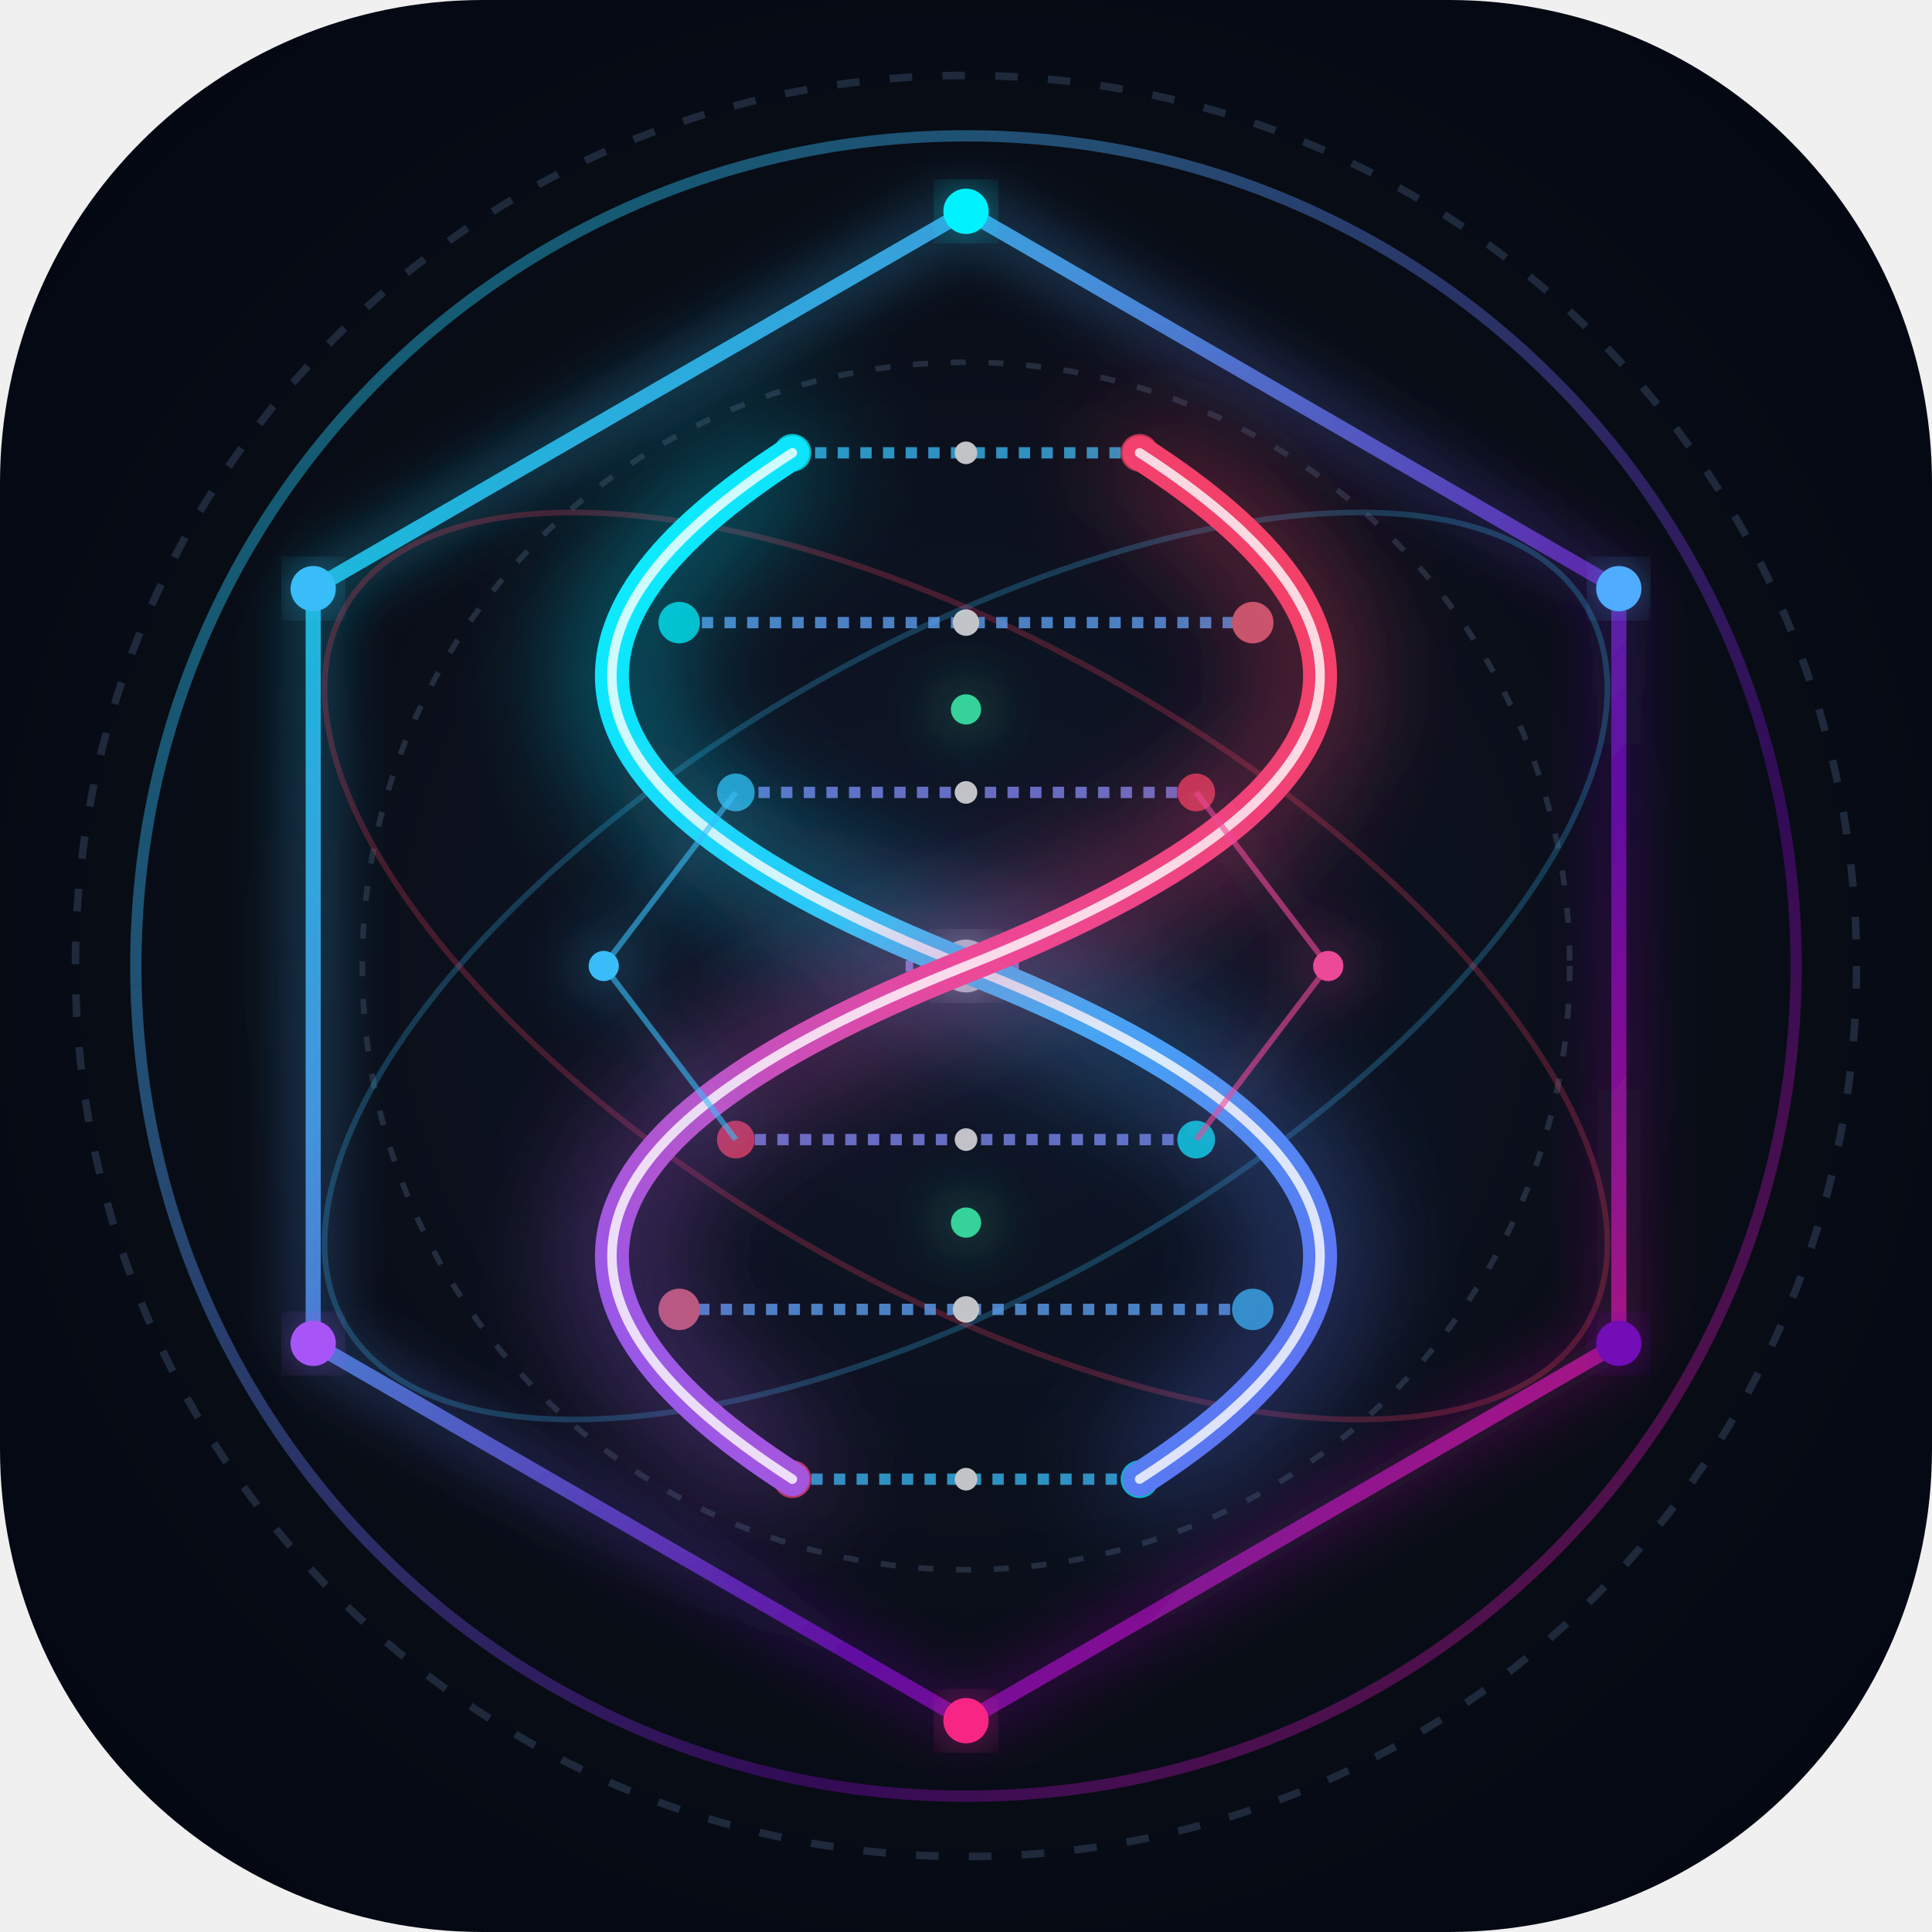
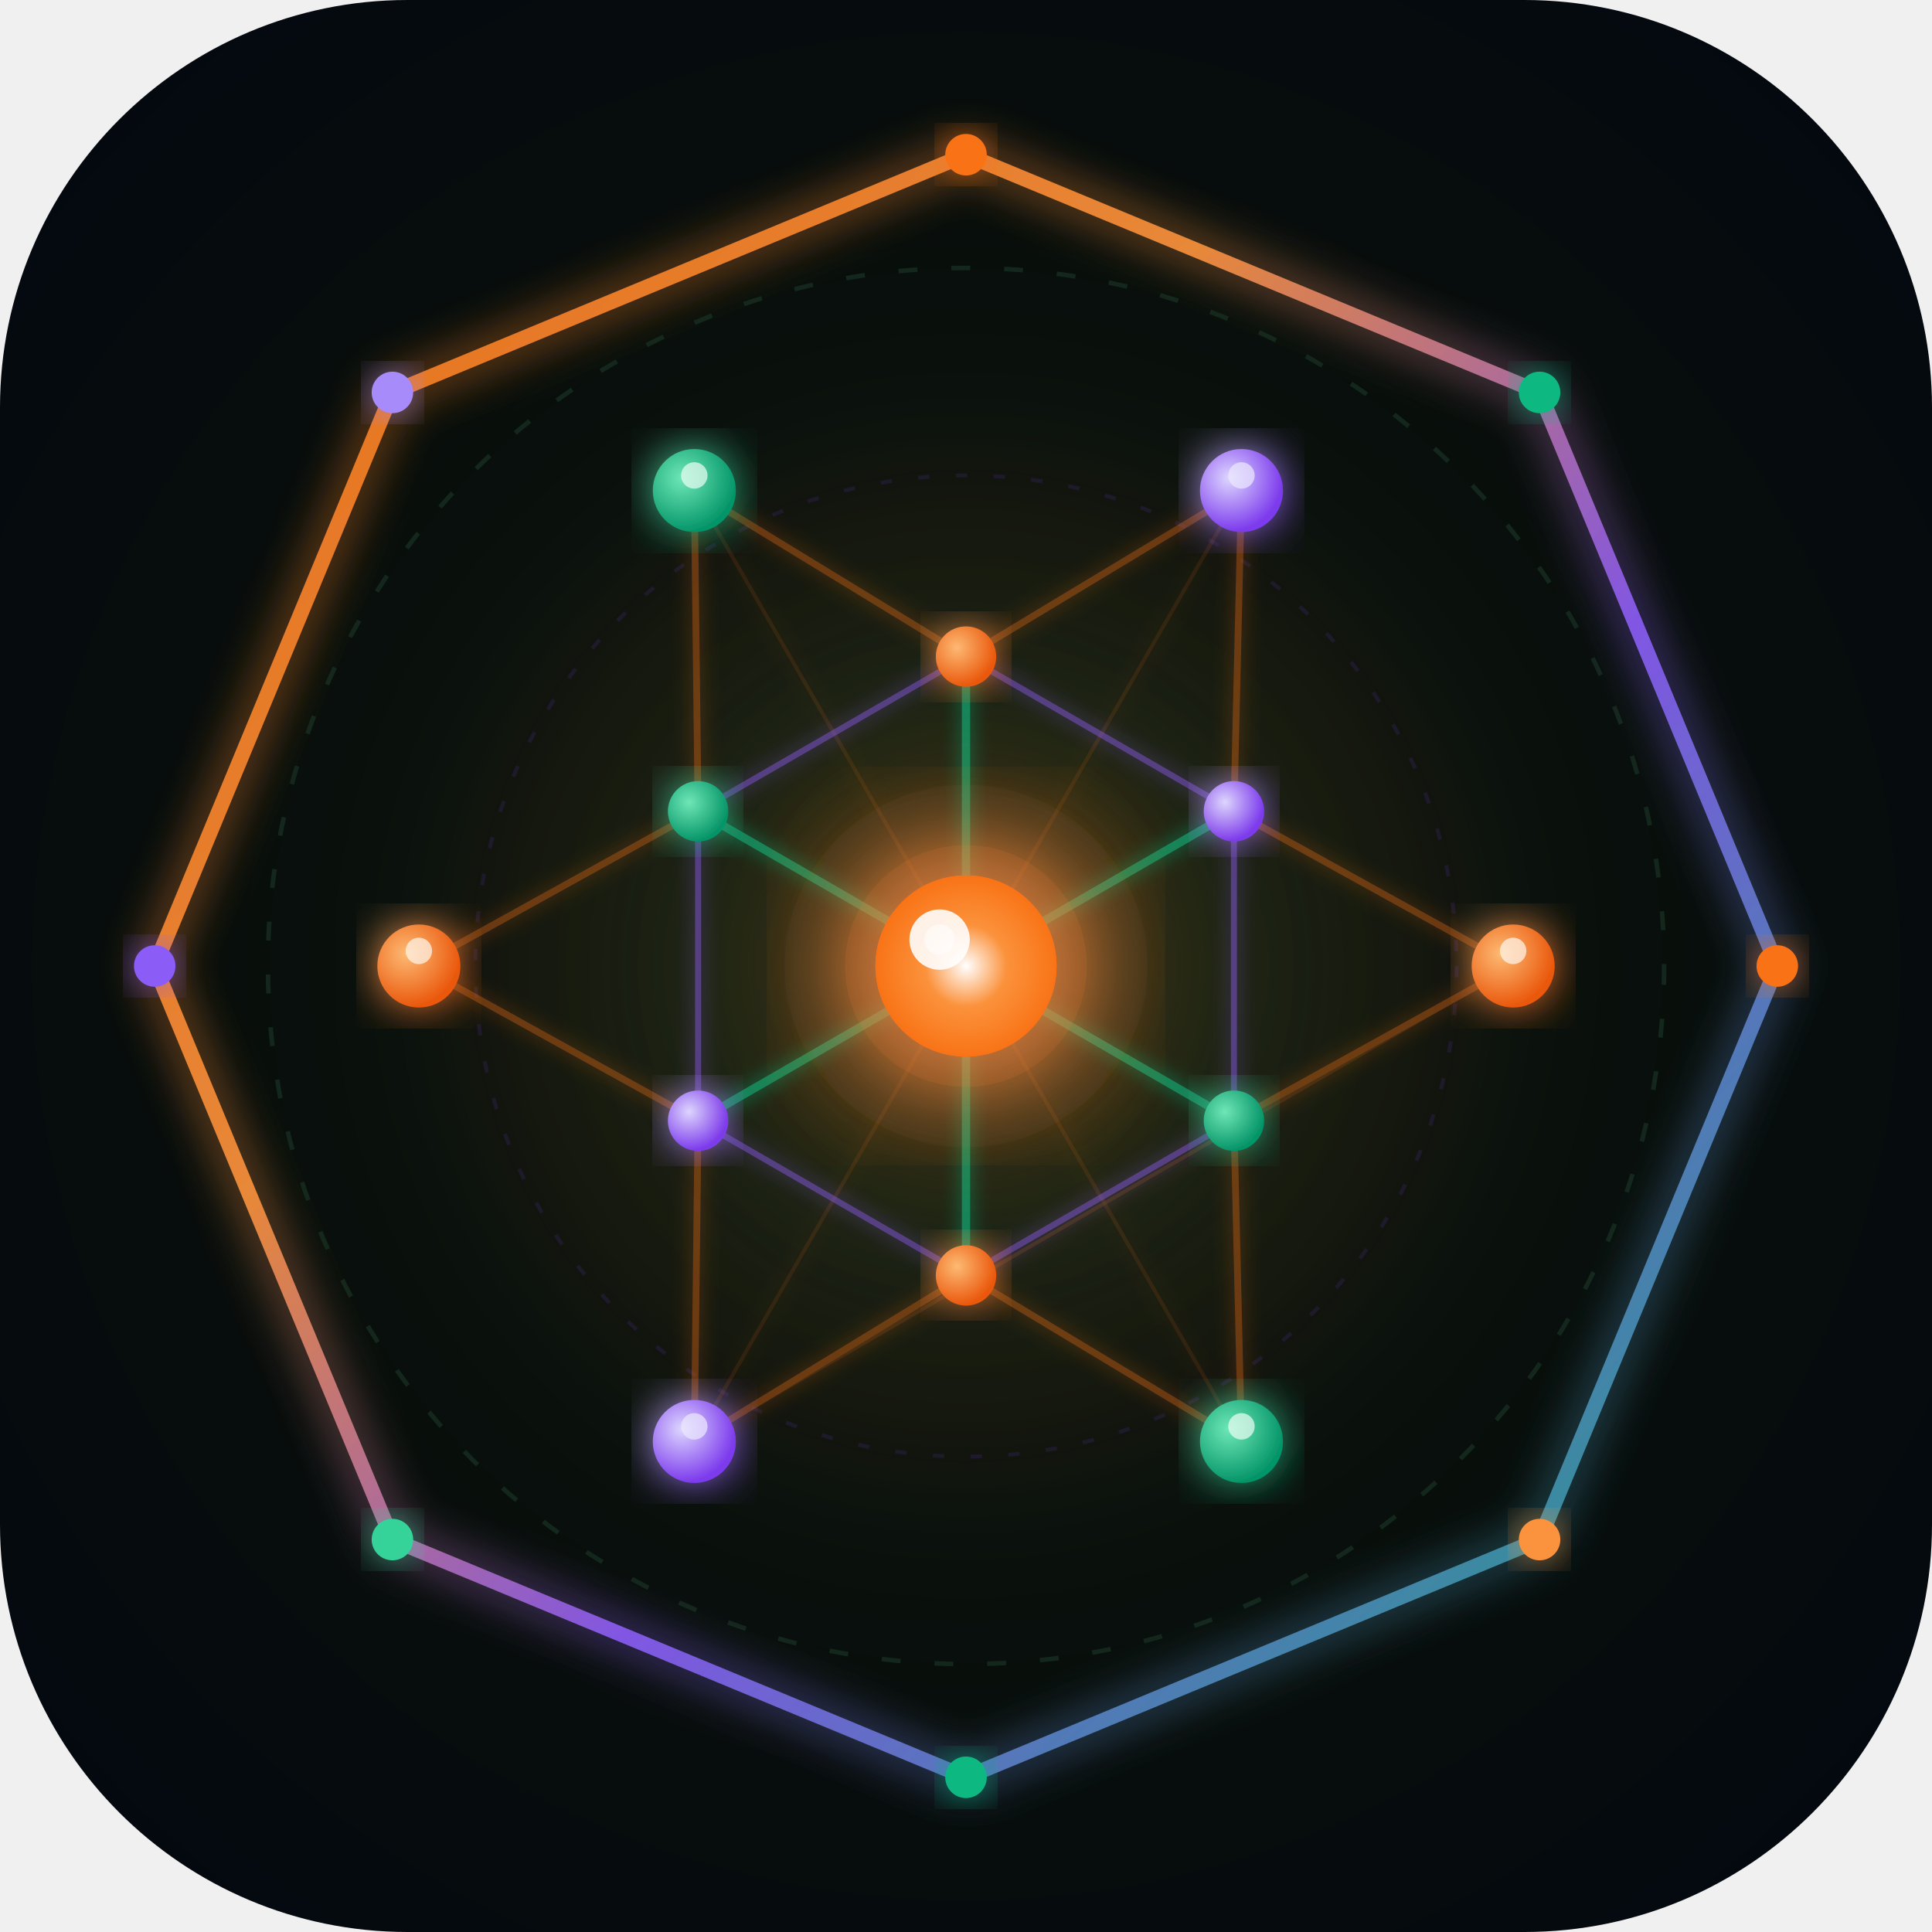
<svg xmlns="http://www.w3.org/2000/svg" viewBox="0 0 512 512" width="100%" height="100%">
  <defs>
-     <radialGradient id="bgGlow" cx="50%" cy="50%" r="65%">
-       <stop offset="0%" stop-color="#0f172a" />
-       <stop offset="60%" stop-color="#090d16" />
+     <radialGradient id="sba-bg" cx="50%" cy="50%" r="70%">
+       <stop offset="0%" stop-color="#0d1a12" />
+       <stop offset="55%" stop-color="#080e0b" />
      <stop offset="100%" stop-color="#030712" />
    </radialGradient>
-     <linearGradient id="ringGrad" x1="0%" y1="0%" x2="100%" y2="100%">
-       <stop offset="0%" stop-color="#00f2fe" />
-       <stop offset="30%" stop-color="#4facfe" />
-       <stop offset="70%" stop-color="#7209b7" />
-       <stop offset="100%" stop-color="#f72585" />
+     <linearGradient id="sba-frame" x1="0%" y1="0%" x2="100%" y2="100%">
+       <stop offset="0%" stop-color="#f97316" />
+       <stop offset="35%" stop-color="#fb923c" />
+       <stop offset="60%" stop-color="#8b5cf6" />
+       <stop offset="100%" stop-color="#10b981" />
    </linearGradient>
-     <linearGradient id="cyanGrad" x1="0%" y1="0%" x2="100%" y2="100%">
-       <stop offset="0%" stop-color="#38bdf8" />
-       <stop offset="100%" stop-color="#0284c7" />
-     </linearGradient>
-     <linearGradient id="emeraldGrad" x1="0%" y1="0%" x2="100%" y2="100%">
-       <stop offset="0%" stop-color="#34d399" />
+     <radialGradient id="sba-hub" cx="50%" cy="50%" r="50%">
+       <stop offset="0%" stop-color="#ffffff" />
+       <stop offset="45%" stop-color="#fb923c" />
+       <stop offset="100%" stop-color="#f97316" />
+     </radialGradient>
+     <radialGradient id="sba-orange" cx="35%" cy="35%" r="65%">
+       <stop offset="0%" stop-color="#fdba74" />
+       <stop offset="100%" stop-color="#ea580c" />
+     </radialGradient>
+     <radialGradient id="sba-emerald" cx="35%" cy="35%" r="65%">
+       <stop offset="0%" stop-color="#6ee7b7" />
      <stop offset="100%" stop-color="#059669" />
-     </linearGradient>
-     <linearGradient id="purpleGrad" x1="0%" y1="0%" x2="100%" y2="100%">
-       <stop offset="0%" stop-color="#c084fc" />
+     </radialGradient>
+     <radialGradient id="sba-violet" cx="35%" cy="35%" r="65%">
+       <stop offset="0%" stop-color="#ddd6fe" />
      <stop offset="100%" stop-color="#7c3aed" />
-     </linearGradient>
-     <linearGradient id="helixStrandA" x1="0%" y1="0%" x2="100%" y2="100%">
-       <stop offset="0%" stop-color="#00f2fe" />
-       <stop offset="50%" stop-color="#38bdf8" />
-       <stop offset="100%" stop-color="#6366f1" />
-     </linearGradient>
-     <linearGradient id="helixStrandB" x1="100%" y1="0%" x2="0%" y2="100%">
-       <stop offset="0%" stop-color="#f43f5e" />
-       <stop offset="50%" stop-color="#ec4899" />
-       <stop offset="100%" stop-color="#8b5cf6" />
-     </linearGradient>
-     <filter id="softGlow" x="-20%" y="-20%" width="140%" height="140%">
-       <feGaussianBlur stdDeviation="8" result="blur" />
+     </radialGradient>
+     <filter id="sba-soft" x="-25%" y="-25%" width="150%" height="150%">
+       <feGaussianBlur stdDeviation="6" result="blur" />
      <feComposite in="SourceGraphic" in2="blur" operator="over" />
    </filter>
-     <filter id="coreGlow" x="-30%" y="-30%" width="160%" height="160%">
-       <feGaussianBlur stdDeviation="16" result="blur2" />
+     <filter id="sba-edge" x="-10%" y="-10%" width="120%" height="120%">
+       <feGaussianBlur stdDeviation="2.5" result="blur" />
+       <feComposite in="SourceGraphic" in2="blur" operator="over" />
+     </filter>
+     <filter id="sba-hub-glow" x="-60%" y="-60%" width="220%" height="220%">
+       <feGaussianBlur stdDeviation="18" result="b1" />
+       <feGaussianBlur stdDeviation="9" result="b2" />
      <feMerge>
-         <feMergeNode in="blur2" />
+         <feMergeNode in="b1" />
+         <feMergeNode in="b2" />
        <feMergeNode in="SourceGraphic" />
      </feMerge>
    </filter>
+     <filter id="sba-atm" x="-30%" y="-30%" width="160%" height="160%">
+       <feGaussianBlur stdDeviation="22" />
+     </filter>
  </defs>
-   <rect width="512" height="512" rx="128" fill="url(#bgGlow)" />
-   <circle cx="256" cy="256" r="236" fill="none" stroke="#1e293b" stroke-width="2" stroke-dasharray="6 8" />
-   <circle cx="256" cy="256" r="220" fill="none" stroke="url(#ringGrad)" stroke-width="3" opacity="0.4" />
-   <polygon points="256,56 429,156 429,356 256,456 83,356 83,156" fill="none" stroke="url(#ringGrad)" stroke-width="4" stroke-linejoin="round" opacity="0.85" filter="url(#softGlow)" />
-   <circle cx="256" cy="56" r="6" fill="#00f2fe" filter="url(#softGlow)" />
-   <circle cx="429" cy="156" r="6" fill="#4facfe" filter="url(#softGlow)" />
-   <circle cx="429" cy="356" r="6" fill="#7209b7" filter="url(#softGlow)" />
-   <circle cx="256" cy="456" r="6" fill="#f72585" filter="url(#softGlow)" />
-   <circle cx="83" cy="356" r="6" fill="#a855f7" filter="url(#softGlow)" />
-   <circle cx="83" cy="156" r="6" fill="#38bdf8" filter="url(#softGlow)" />
-   <circle cx="256" cy="256" r="160" fill="none" stroke="#334155" stroke-width="1.5" stroke-dasharray="4 6" opacity="0.6" />
-   <ellipse cx="256" cy="256" rx="190" ry="85" fill="none" stroke="#38bdf8" stroke-width="1.5" opacity="0.25" transform="rotate(-30 256 256)" />
-   <ellipse cx="256" cy="256" rx="190" ry="85" fill="none" stroke="#f43f5e" stroke-width="1.5" opacity="0.25" transform="rotate(30 256 256)" />
-   <g opacity="0.75" stroke-width="3">
-     <line x1="210" y1="120" x2="302" y2="120" stroke="#38bdf8" stroke-dasharray="3 3" />
-     <circle cx="210" cy="120" r="5" fill="#00f2fe" />
-     <circle cx="256" cy="120" r="3" fill="#ffffff" />
-     <circle cx="302" cy="120" r="5" fill="#f43f5e" />
-     <line x1="180" y1="165" x2="332" y2="165" stroke="#60a5fa" stroke-dasharray="3 3" />
-     <circle cx="180" cy="165" r="5.5" fill="#00f2fe" />
-     <circle cx="256" cy="165" r="3.5" fill="#ffffff" />
-     <circle cx="332" cy="165" r="5.5" fill="#fb7185" />
-     <line x1="195" y1="210" x2="317" y2="210" stroke="#818cf8" stroke-dasharray="3 3" />
-     <circle cx="195" cy="210" r="5" fill="#38bdf8" />
-     <circle cx="256" cy="210" r="3" fill="#ffffff" />
-     <circle cx="317" cy="210" r="5" fill="#f43f5e" />
-     <line x1="240" y1="256" x2="272" y2="256" stroke="#a78bfa" stroke-dasharray="2 2" />
-     <circle cx="256" cy="256" r="7" fill="#ffffff" filter="url(#softGlow)" />
-     <line x1="317" y1="302" x2="195" y2="302" stroke="#818cf8" stroke-dasharray="3 3" />
-     <circle cx="317" cy="302" r="5" fill="#00f2fe" />
-     <circle cx="256" cy="302" r="3" fill="#ffffff" />
-     <circle cx="195" cy="302" r="5" fill="#f43f5e" />
-     <line x1="332" y1="347" x2="180" y2="347" stroke="#60a5fa" stroke-dasharray="3 3" />
-     <circle cx="332" cy="347" r="5.5" fill="#38bdf8" />
-     <circle cx="256" cy="347" r="3.5" fill="#ffffff" />
-     <circle cx="180" cy="347" r="5.5" fill="#fb7185" />
-     <line x1="302" y1="392" x2="210" y2="392" stroke="#38bdf8" stroke-dasharray="3 3" />
-     <circle cx="302" cy="392" r="5" fill="#00f2fe" />
-     <circle cx="256" cy="392" r="3" fill="#ffffff" />
-     <circle cx="210" cy="392" r="5" fill="#f43f5e" />
+   <rect width="512" height="512" rx="108" fill="url(#sba-bg)" />
+   <circle cx="256" cy="256" r="130" fill="#f97316" opacity="0.07" filter="url(#sba-atm)" />
+   <circle cx="256" cy="256" r="90" fill="#10b981" opacity="0.05" filter="url(#sba-atm)" />
+   <polygon points="471,256 408,408 256,471 104,408 41,256 104,104 256,41 408,104" fill="none" stroke="url(#sba-frame)" stroke-width="4" stroke-linejoin="round" opacity="0.92" filter="url(#sba-soft)" />
+   <circle cx="471" cy="256" r="5.5" fill="#f97316" filter="url(#sba-soft)" />
+   <circle cx="408" cy="408" r="5.5" fill="#fb923c" filter="url(#sba-soft)" />
+   <circle cx="256" cy="471" r="5.5" fill="#10b981" filter="url(#sba-soft)" />
+   <circle cx="104" cy="408" r="5.5" fill="#34d399" filter="url(#sba-soft)" />
+   <circle cx="41" cy="256" r="5.5" fill="#8b5cf6" filter="url(#sba-soft)" />
+   <circle cx="104" cy="104" r="5.5" fill="#a78bfa" filter="url(#sba-soft)" />
+   <circle cx="256" cy="41" r="5.5" fill="#f97316" filter="url(#sba-soft)" />
+   <circle cx="408" cy="104" r="5.5" fill="#10b981" filter="url(#sba-soft)" />
+   <circle cx="256" cy="256" r="185" fill="none" stroke="#1e3a2a" stroke-width="1.2" stroke-dasharray="5 9" opacity="0.55" />
+   <circle cx="256" cy="256" r="130" fill="none" stroke="#2d1f4e" stroke-width="1" stroke-dasharray="3 7" opacity="0.45" />
+   <g stroke="#f97316" stroke-width="1.8" opacity="0.38" filter="url(#sba-edge)">
+     <line x1="401" y1="256" x2="327" y2="297" />
+     <line x1="401" y1="256" x2="327" y2="215" />
+     <line x1="329" y1="382" x2="327" y2="297" />
+     <line x1="329" y1="382" x2="256" y2="338" />
+     <line x1="184" y1="382" x2="256" y2="338" />
+     <line x1="184" y1="382" x2="185" y2="297" />
+     <line x1="111" y1="256" x2="185" y2="297" />
+     <line x1="111" y1="256" x2="185" y2="215" />
+     <line x1="184" y1="130" x2="185" y2="215" />
+     <line x1="184" y1="130" x2="256" y2="174" />
+     <line x1="329" y1="130" x2="256" y2="174" />
+     <line x1="329" y1="130" x2="327" y2="215" />
+     <line x1="401" y1="256" x2="184" y2="382" stroke-width="1" opacity="0.4" />
+     <line x1="329" y1="130" x2="184" y2="382" stroke-width="1" opacity="0.3" />
+     <line x1="329" y1="382" x2="184" y2="130" stroke-width="1" opacity="0.3" />
  </g>
-   <path d="M 210,120 C 140,165 140,210 256,256 C 372,302 372,347 302,392" fill="none" stroke="url(#helixStrandA)" stroke-width="9" stroke-linecap="round" filter="url(#coreGlow)" />
-   <path d="M 210,120 C 140,165 140,210 256,256 C 372,302 372,347 302,392" fill="none" stroke="#ffffff" stroke-width="2.5" stroke-linecap="round" opacity="0.8" />
-   <path d="M 302,120 C 372,165 372,210 256,256 C 140,302 140,347 210,392" fill="none" stroke="url(#helixStrandB)" stroke-width="9" stroke-linecap="round" filter="url(#coreGlow)" />
-   <path d="M 302,120 C 372,165 372,210 256,256 C 140,302 140,347 210,392" fill="none" stroke="#ffffff" stroke-width="2.5" stroke-linecap="round" opacity="0.8" />
-   <g filter="url(#softGlow)">
-     <circle cx="160" cy="256" r="4" fill="#38bdf8" />
-     <line x1="160" y1="256" x2="195" y2="210" stroke="#38bdf8" stroke-width="1.5" opacity="0.6" />
-     <line x1="160" y1="256" x2="195" y2="302" stroke="#38bdf8" stroke-width="1.5" opacity="0.6" />
-     <circle cx="352" cy="256" r="4" fill="#ec4899" />
-     <line x1="352" y1="256" x2="317" y2="210" stroke="#ec4899" stroke-width="1.5" opacity="0.6" />
-     <line x1="352" y1="256" x2="317" y2="302" stroke="#ec4899" stroke-width="1.5" opacity="0.6" />
-     <circle cx="256" cy="188" r="4" fill="#34d399" />
-     <circle cx="256" cy="324" r="4" fill="#34d399" />
+   <g stroke="#10b981" stroke-width="2.2" opacity="0.65" filter="url(#sba-edge)">
+     <line x1="327" y1="297" x2="256" y2="256" />
+     <line x1="256" y1="338" x2="256" y2="256" />
+     <line x1="185" y1="297" x2="256" y2="256" />
+     <line x1="185" y1="215" x2="256" y2="256" />
+     <line x1="256" y1="174" x2="256" y2="256" />
+     <line x1="327" y1="215" x2="256" y2="256" />
  </g>
+   <g stroke="#8b5cf6" stroke-width="1.6" opacity="0.5" filter="url(#sba-edge)">
+     <line x1="327" y1="297" x2="256" y2="338" />
+     <line x1="256" y1="338" x2="185" y2="297" />
+     <line x1="185" y1="297" x2="185" y2="215" />
+     <line x1="185" y1="215" x2="256" y2="174" />
+     <line x1="256" y1="174" x2="327" y2="215" />
+     <line x1="327" y1="215" x2="327" y2="297" />
+   </g>
+   <circle cx="401" cy="256" r="11" fill="url(#sba-orange)" filter="url(#sba-soft)" />
+   <circle cx="329" cy="382" r="11" fill="url(#sba-emerald)" filter="url(#sba-soft)" />
+   <circle cx="184" cy="382" r="11" fill="url(#sba-violet)" filter="url(#sba-soft)" />
+   <circle cx="111" cy="256" r="11" fill="url(#sba-orange)" filter="url(#sba-soft)" />
+   <circle cx="184" cy="130" r="11" fill="url(#sba-emerald)" filter="url(#sba-soft)" />
+   <circle cx="329" cy="130" r="11" fill="url(#sba-violet)" filter="url(#sba-soft)" />
+   <circle cx="401" cy="252" r="3.5" fill="#fff8f0" opacity="0.7" />
+   <circle cx="329" cy="378" r="3.5" fill="#ecfdf5" opacity="0.7" />
+   <circle cx="184" cy="378" r="3.5" fill="#ede9fe" opacity="0.7" />
+   <circle cx="111" cy="252" r="3.5" fill="#fff8f0" opacity="0.7" />
+   <circle cx="184" cy="126" r="3.5" fill="#ecfdf5" opacity="0.7" />
+   <circle cx="329" cy="126" r="3.5" fill="#ede9fe" opacity="0.7" />
+   <circle cx="327" cy="297" r="8" fill="url(#sba-emerald)" filter="url(#sba-soft)" />
+   <circle cx="256" cy="338" r="8" fill="url(#sba-orange)" filter="url(#sba-soft)" />
+   <circle cx="185" cy="297" r="8" fill="url(#sba-violet)" filter="url(#sba-soft)" />
+   <circle cx="185" cy="215" r="8" fill="url(#sba-emerald)" filter="url(#sba-soft)" />
+   <circle cx="256" cy="174" r="8" fill="url(#sba-orange)" filter="url(#sba-soft)" />
+   <circle cx="327" cy="215" r="8" fill="url(#sba-violet)" filter="url(#sba-soft)" />
+   <circle cx="256" cy="256" r="48" fill="#f97316" opacity="0.12" filter="url(#sba-hub-glow)" />
+   <circle cx="256" cy="256" r="32" fill="#f97316" opacity="0.2" filter="url(#sba-soft)" />
+   <circle cx="256" cy="256" r="24" fill="url(#sba-hub)" filter="url(#sba-hub-glow)" />
+   <circle cx="256" cy="256" r="24" fill="url(#sba-hub)" />
+   <circle cx="249" cy="249" r="8" fill="#ffffff" opacity="0.88" />
+   <circle cx="249" cy="249" r="4" fill="#ffffff" opacity="0.55" />
</svg>
